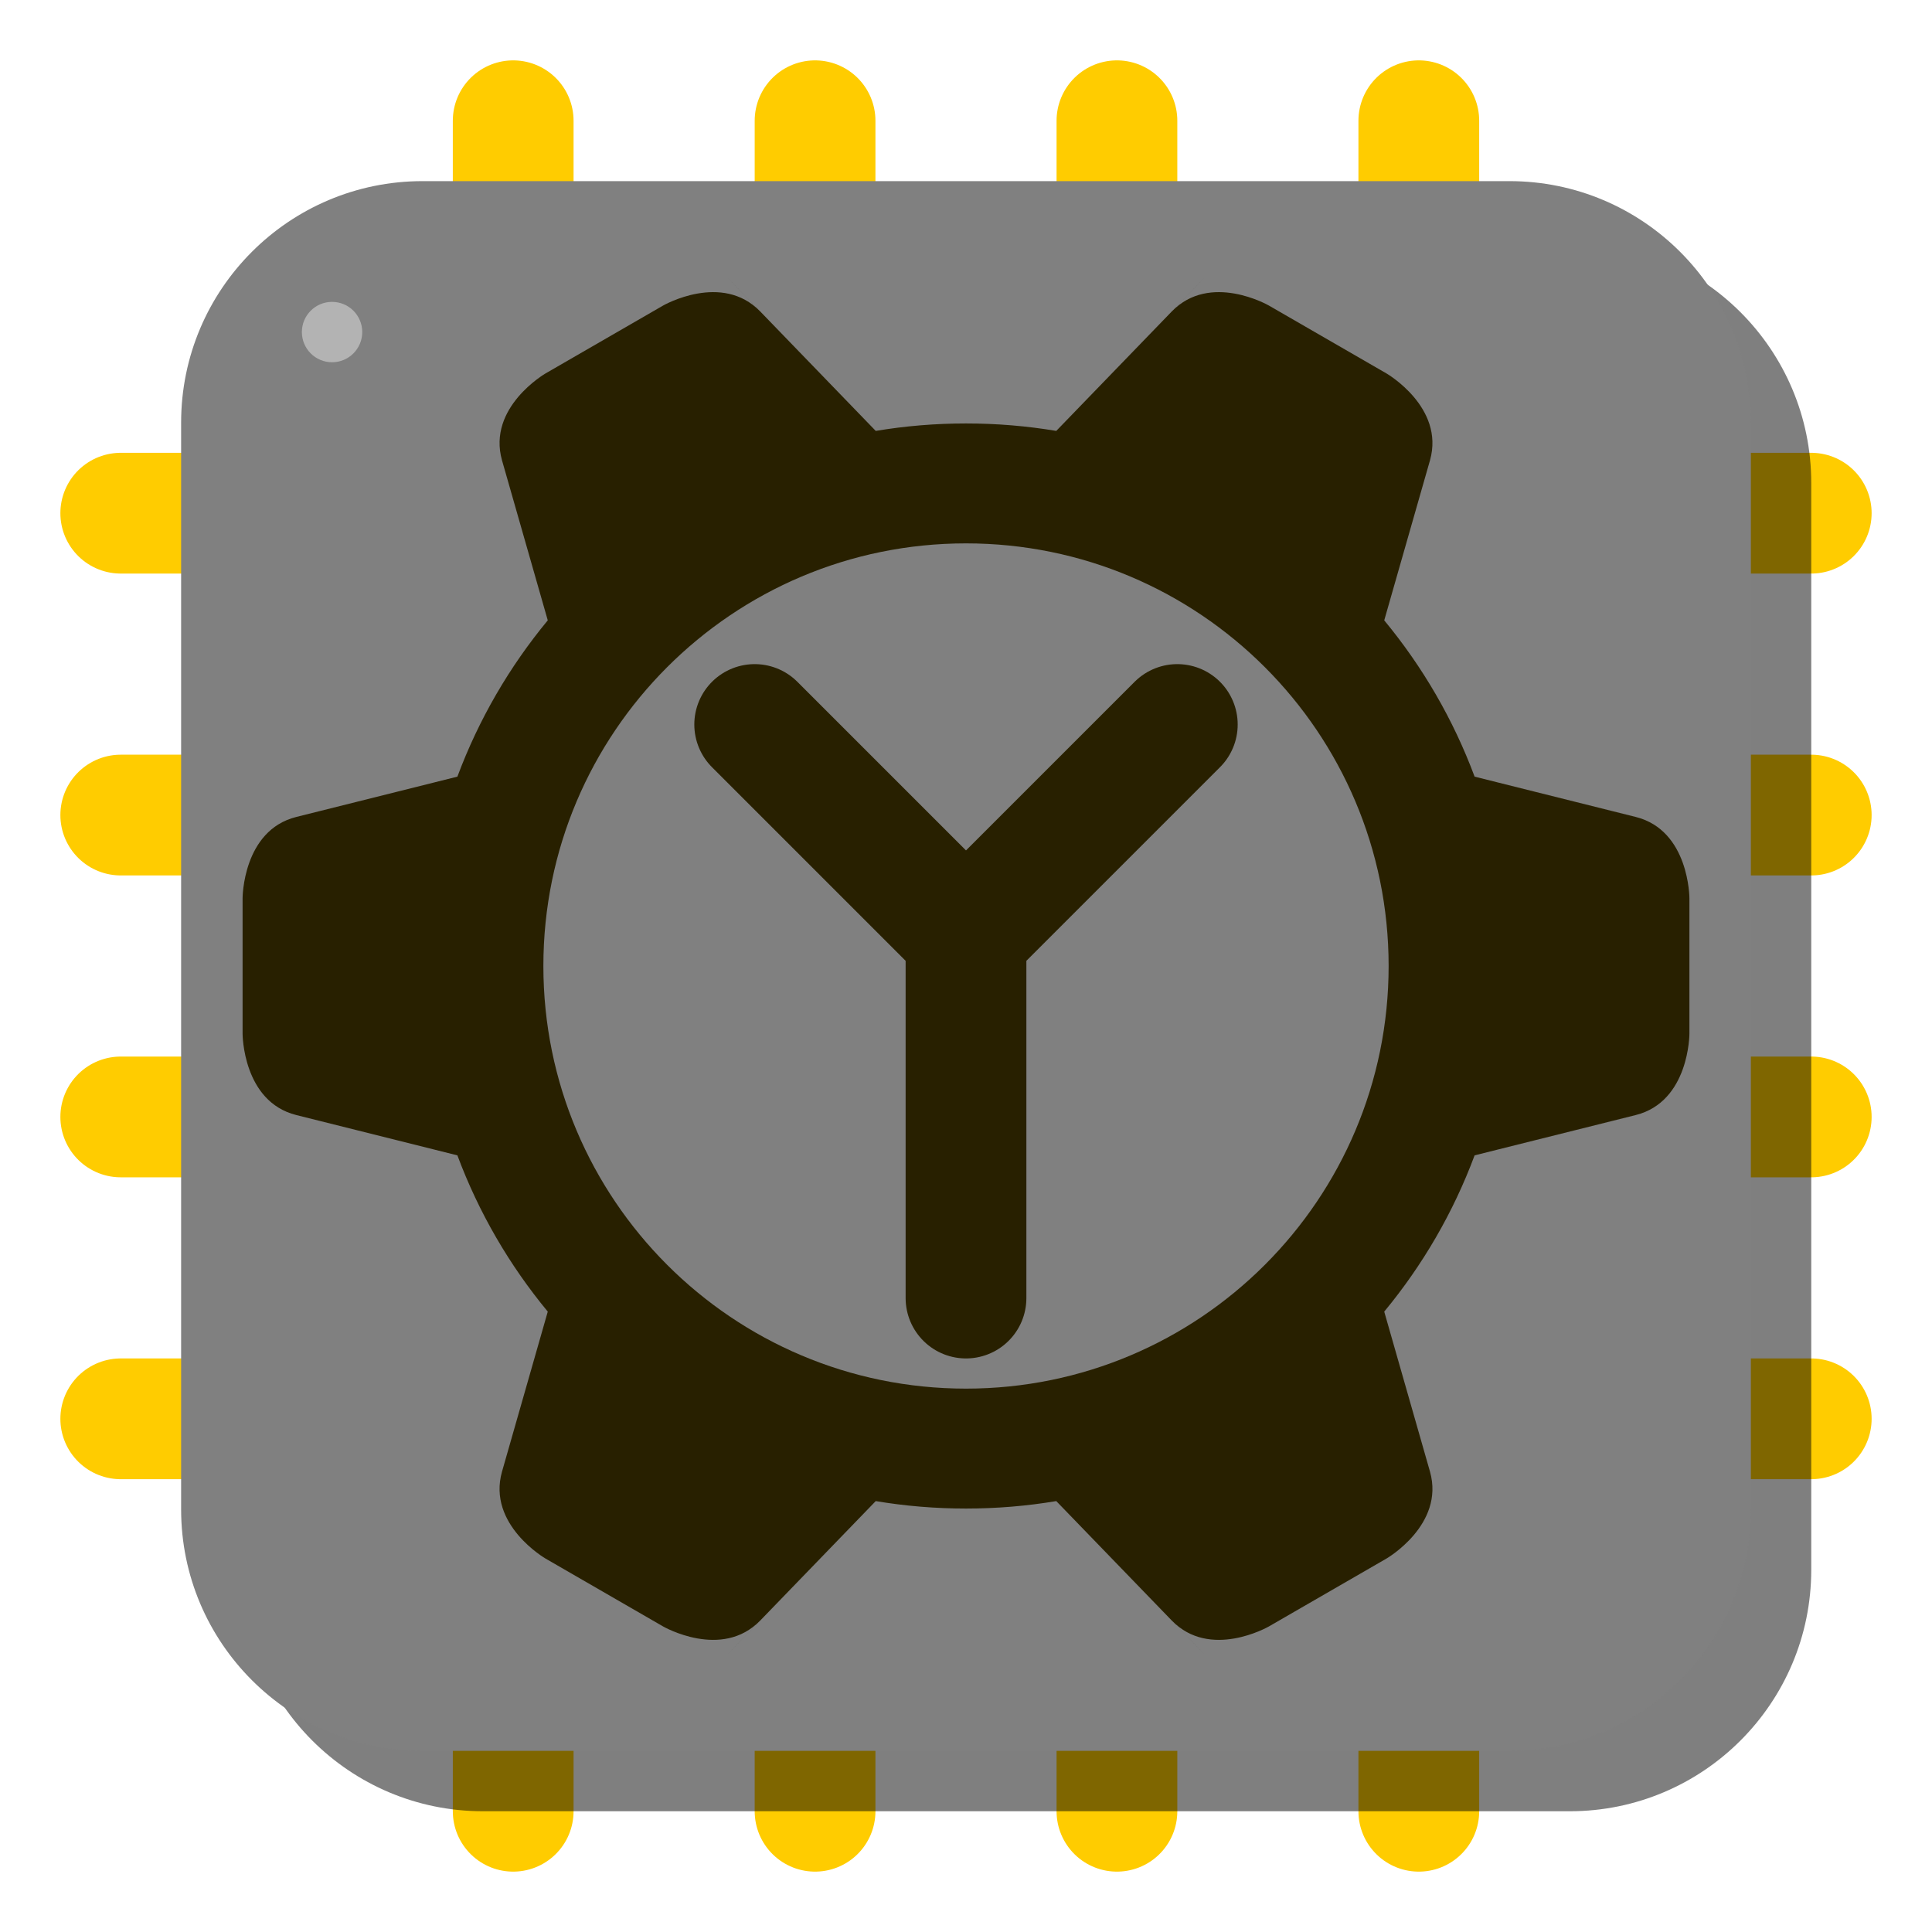
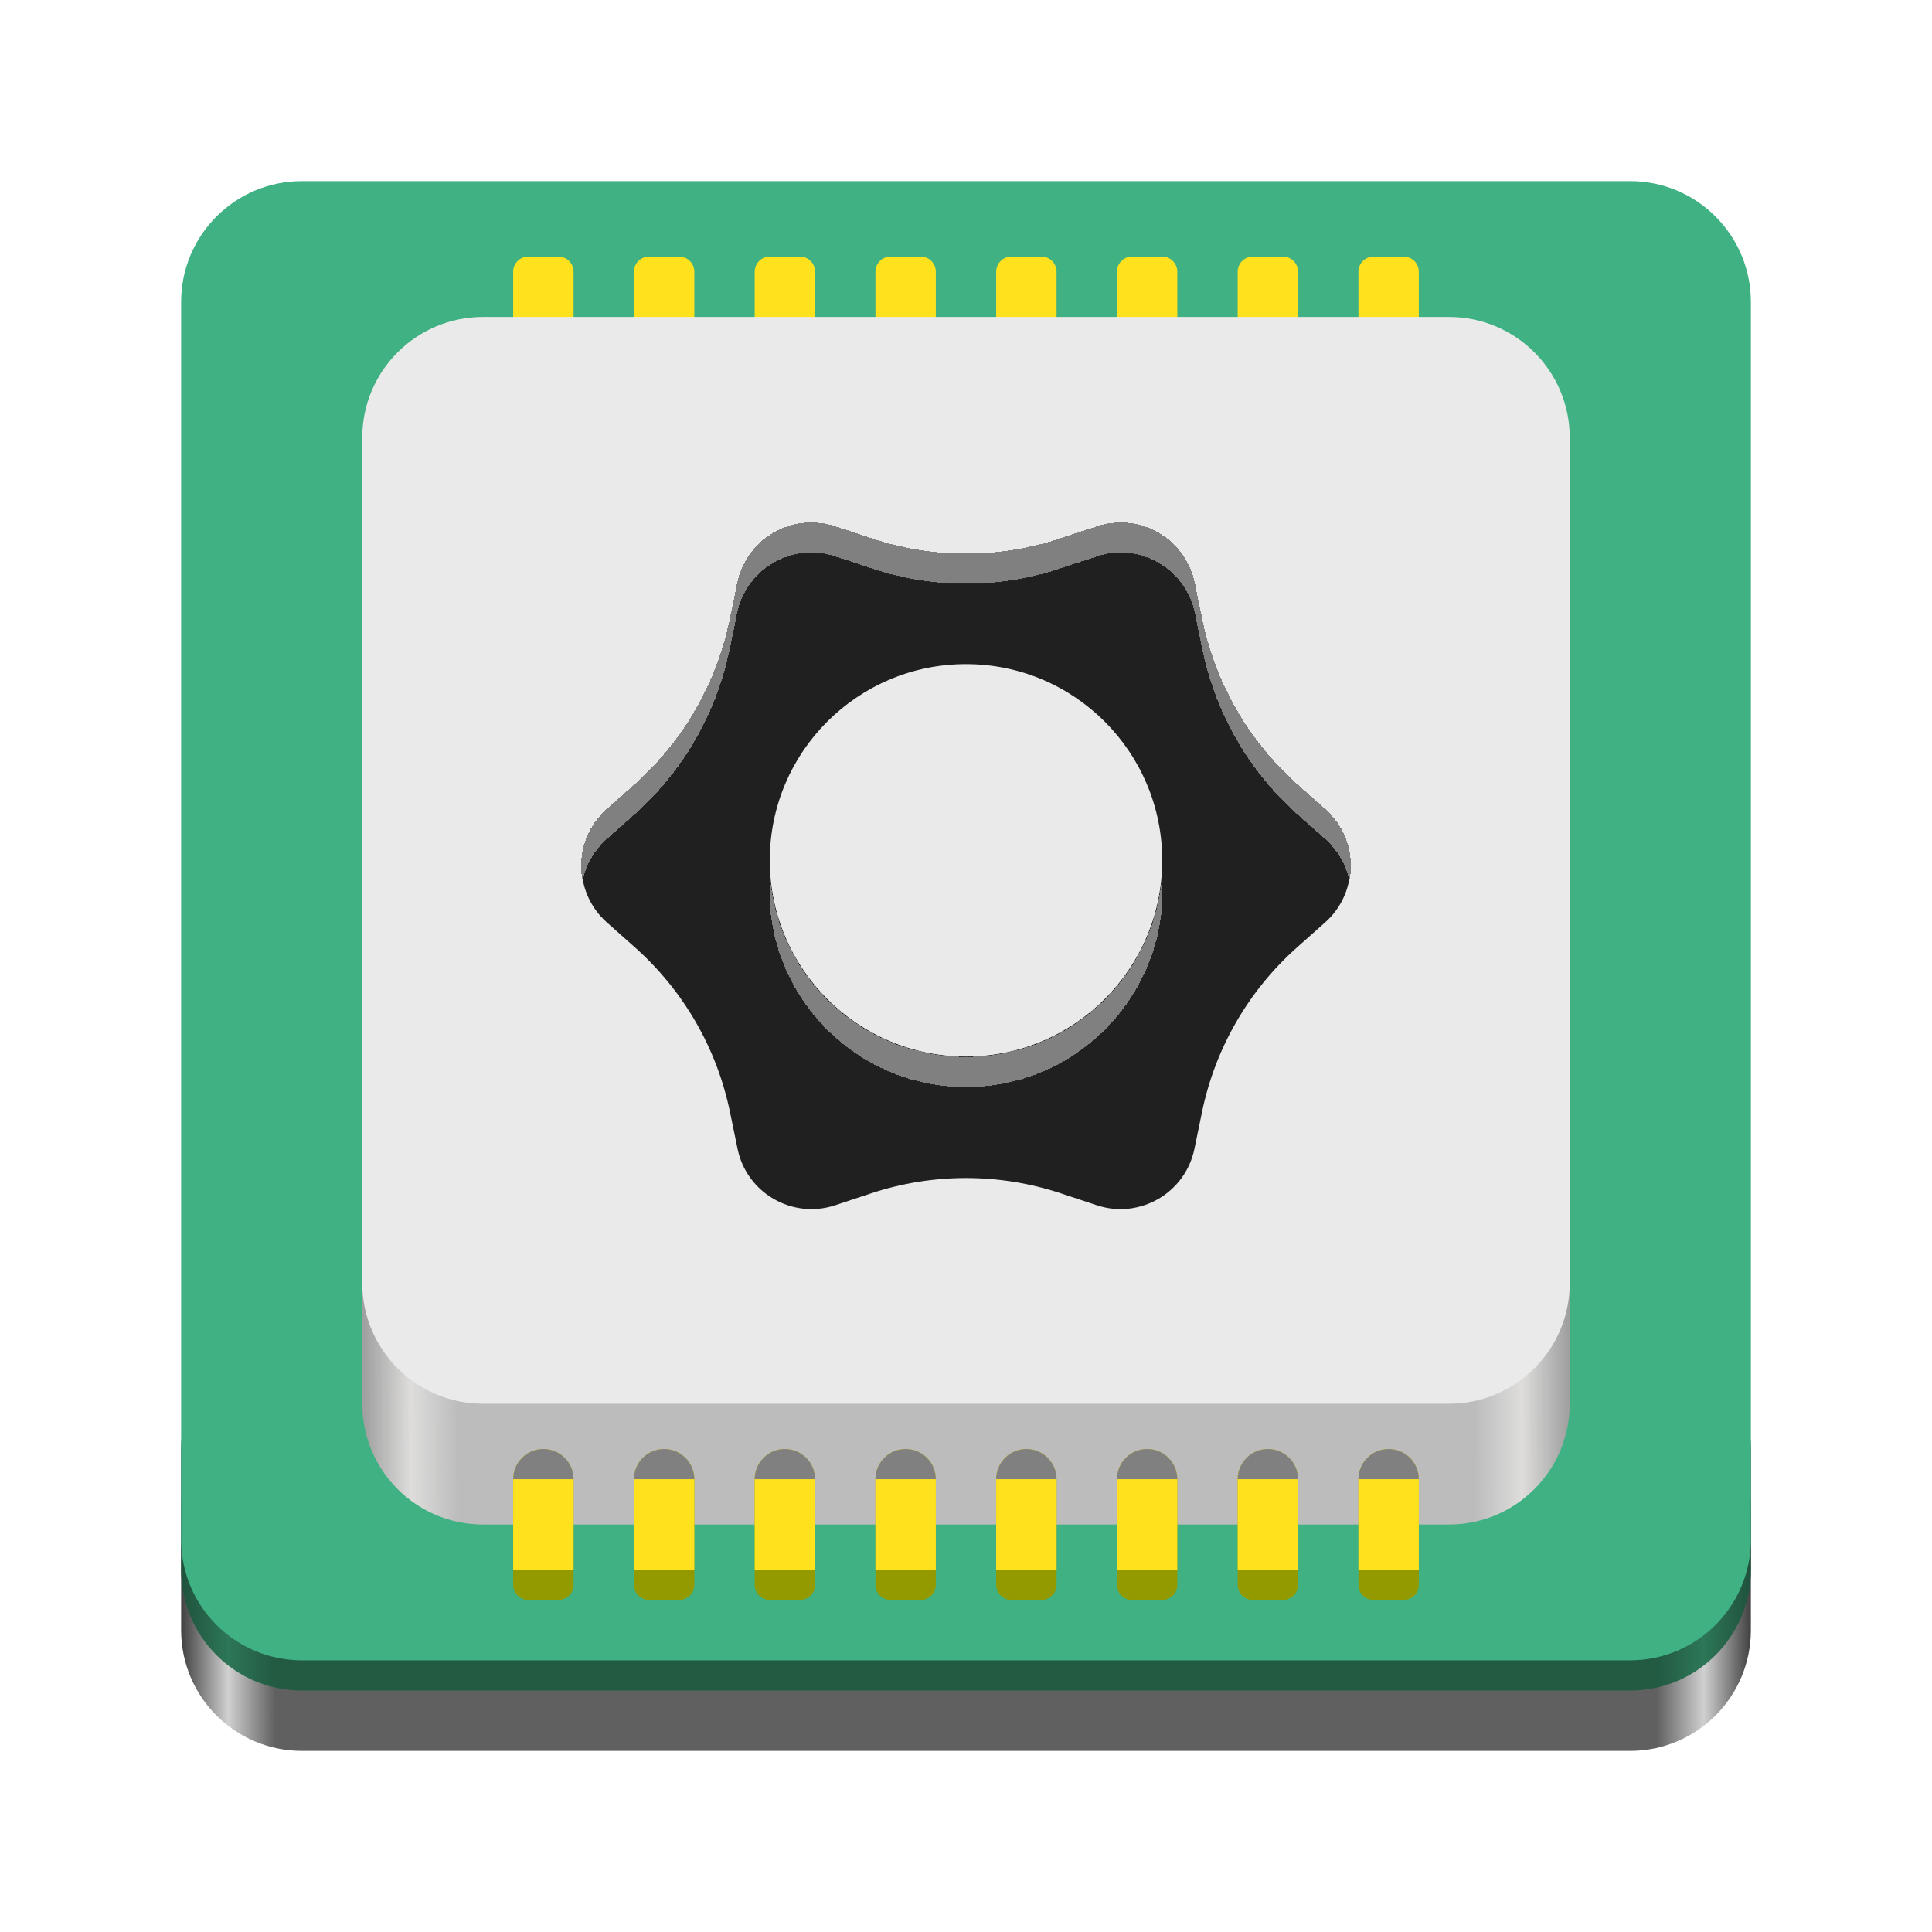
- <svg xmlns="http://www.w3.org/2000/svg" width="128" height="128" viewBox="0 0 128 128" version="1.1" id="svg1" xml:space="preserve">
-   <defs id="defs1" />
-   <g id="layer1">
-     <g id="icon">
-       <g id="chip" style="stroke-width:0;stroke-dasharray:none">
-         <path style="stroke-width:8;stroke-dasharray:none;fill:none;stroke:#ffcc00;stroke-linecap:round;paint-order:stroke fill markers" d="m 34,8 v 8" id="pin1" />
-         <path style="stroke-width:8;stroke-dasharray:none;fill:none;stroke:#ffcc00;stroke-linecap:round;paint-order:stroke fill markers" d="M 54,8 V 16" id="pin2" />
-         <path style="stroke-width:8;stroke-dasharray:none;fill:none;stroke:#ffcc00;stroke-linecap:round;paint-order:stroke fill markers" d="M 74,8 V 16" id="pin3" />
-         <path style="stroke-width:8;stroke-dasharray:none;fill:none;stroke:#ffcc00;stroke-linecap:round;paint-order:stroke fill markers" d="m 94,8 v 8" id="pin4" />
-         <path style="stroke-width:8;stroke-dasharray:none;fill:none;stroke:#ffcc00;stroke-linecap:round;paint-order:stroke fill markers" d="m 120,34 h -8" id="pin5" />
-         <path style="stroke-width:8;stroke-dasharray:none;fill:none;stroke:#ffcc00;stroke-linecap:round;paint-order:stroke fill markers" d="m 120,54 h -8" id="pin6" />
-         <path style="stroke-width:8;stroke-dasharray:none;fill:none;stroke:#ffcc00;stroke-linecap:round;paint-order:stroke fill markers" d="m 120,74 h -8" id="pin7" />
-         <path style="stroke-width:8;stroke-dasharray:none;fill:none;stroke:#ffcc00;stroke-linecap:round;paint-order:stroke fill markers" d="m 120,94 h -8" id="pin8" />
-         <path style="stroke-width:8;stroke-dasharray:none;fill:none;stroke:#ffcc00;stroke-linecap:round;paint-order:stroke fill markers" d="m 94,112 v 8" id="pin9" />
-         <path style="stroke-width:8;stroke-dasharray:none;fill:none;stroke:#ffcc00;stroke-linecap:round;paint-order:stroke fill markers" d="m 74,112 v 8" id="pin10" />
-         <path style="stroke-width:8;stroke-dasharray:none;fill:none;stroke:#ffcc00;stroke-linecap:round;paint-order:stroke fill markers" d="m 54,112 v 8" id="pin11" />
-         <path style="stroke-width:8;stroke-dasharray:none;fill:none;stroke:#ffcc00;stroke-linecap:round;paint-order:stroke fill markers" d="m 34,112 v 8" id="pin12" />
-         <path style="stroke-width:8;stroke-dasharray:none;fill:none;stroke:#ffcc00;stroke-linecap:round;paint-order:stroke fill markers" d="M 16,94 H 8" id="pin13" />
-         <path style="stroke-width:8;stroke-dasharray:none;fill:none;stroke:#ffcc00;stroke-linecap:round;paint-order:stroke fill markers" d="M 16,74 H 8" id="pin14" />
-         <path style="stroke-width:8;stroke-dasharray:none;fill:none;stroke:#ffcc00;stroke-linecap:round;paint-order:stroke fill markers" d="M 16,54 H 8" id="pin15" />
-         <path style="stroke-width:8;stroke-dasharray:none;fill:none;stroke:#ffcc00;stroke-linecap:round;paint-order:stroke fill markers" d="M 16,34 H 8" id="pin16" />
-         <rect style="fill:#000000;stroke-width:0;stroke-dasharray:none;fill-opacity:0.5" id="shadow" width="104" height="104" x="16" y="16" rx="16" ry="16" />
-         <rect style="fill:#808080;stroke-width:0;stroke-dasharray:none" id="package" width="104" height="104" x="12" y="12" rx="16" ry="16" />
-         <circle style="fill:#b3b3b3;fill-opacity:1;stroke:none;stroke-width:8;stroke-linecap:round;stroke-dasharray:none;paint-order:stroke fill markers" id="dot" cx="22" cy="22" r="2" />
-       </g>
-       <path id="cog" style="display:inline;fill:#282000;fill-opacity:1;stroke:none;stroke-width:8;stroke-dasharray:none;paint-order:stroke fill markers" d="M 47.818 18 L 50.361 20.631 C 47.83 18.025 43.99 20.211 43.932 20.244 L 43.928 20.246 L 36.145 24.74 C 36.106 24.762 32.282 26.993 33.256 30.486 L 33.258 30.498 L 33.264 30.514 L 36.291 41.1 C 33.755 44.165 31.717 47.658 30.303 51.455 L 19.623 54.127 C 16.073 55.021 16.072 59.508 16.072 59.508 L 16.072 68.492 C 16.072 68.492 16.073 72.985 19.631 73.875 L 30.303 76.545 C 31.717 80.341 33.755 83.833 36.291 86.898 L 33.264 97.484 L 33.258 97.502 C 33.258 97.503 33.258 97.503 33.258 97.504 C 32.269 101.021 36.145 103.26 36.145 103.26 L 43.928 107.754 C 43.928 107.754 43.932 107.756 43.932 107.756 C 43.953 107.768 47.82 109.989 50.363 107.367 L 47.818 110 L 50.367 107.365 L 58.02 99.451 C 59.965 99.777 61.962 99.945 64 99.945 C 66.038 99.945 68.035 99.777 69.98 99.451 L 77.631 107.363 L 77.633 107.365 L 80.182 110 L 77.637 107.367 C 80.16 109.968 83.986 107.803 84.068 107.756 L 91.855 103.26 C 91.855 103.26 95.731 101.021 94.742 97.504 L 94.742 97.502 L 94.736 97.484 L 91.709 86.898 C 94.245 83.833 96.283 80.341 97.697 76.545 L 108.371 73.875 C 111.929 72.985 111.928 68.492 111.928 68.492 L 111.928 59.508 C 111.928 59.508 111.929 55.015 108.371 54.125 L 97.697 51.455 C 96.283 47.658 94.245 44.165 91.709 41.1 L 94.736 30.514 L 94.742 30.498 L 94.744 30.486 C 95.721 26.984 91.875 24.752 91.855 24.74 L 84.072 20.246 C 84.072 20.246 84.069 20.244 84.068 20.244 C 84.014 20.213 80.171 18.024 77.639 20.631 L 80.182 18 L 77.631 20.637 L 69.98 28.549 C 68.035 28.223 66.038 28.055 64 28.055 C 61.962 28.055 59.965 28.223 58.02 28.549 L 50.369 20.637 L 47.818 18 z M 64 36 A 28 28 0 0 1 92 64 A 28 28 0 0 1 64 92 A 28 28 0 0 1 36 64 A 28 28 0 0 1 64 36 z " />
-       <path id="Y" style="fill:none;stroke:#282000;stroke-width:8;stroke-linecap:round;stroke-dasharray:none" d="M 64,62 50,48 m 14,38 4e-6,-24 m -4e-6,0 14,-14 m -14,38 -4e-6,-24" />
-     </g>
+ <svg xmlns="http://www.w3.org/2000/svg" width="128" height="128" viewBox="0 0 128 128" fill="none">
+   <rect x="12" y="92" width="104" height="24" rx="8" fill="url(#paint0_linear_293_18)" />
+   <rect x="12" y="88" width="104" height="24" rx="8" fill="#328361" />
+   <rect x="12" y="88" width="104" height="24" rx="8" fill="url(#paint1_linear_293_18)" fill-opacity="0.5" style="mix-blend-mode:multiply" />
+   <path d="M108 12H20C15.582 12 12 15.582 12 20V24V33V102C12 106.418 15.582 110 20 110H108C112.418 110 116 106.418 116 102V20C116 15.582 112.418 12 108 12Z" fill="#3FB182" />
+   <path d="M34 25H38V18C38 17.448 37.552 17 37 17H35C34.448 17 34 17.448 34 18V25Z" fill="#FFE11D" />
+   <path d="M42 25H46V18C46 17.448 45.552 17 45 17H43C42.448 17 42 17.448 42 18V25Z" fill="#FFE11D" />
+   <path d="M50 25H54V18C54 17.448 53.552 17 53 17H51C50.448 17 50 17.448 50 18V25Z" fill="#FFE11D" />
+   <path d="M58 25H62V18C62 17.448 61.552 17 61 17H59C58.448 17 58 17.448 58 18V25Z" fill="#FFE11D" />
+   <path d="M66 25H70V18C70 17.448 69.552 17 69 17H67C66.448 17 66 17.448 66 18V25Z" fill="#FFE11D" />
+   <path d="M74 25H78V18C78 17.448 77.552 17 77 17H75C74.448 17 74 17.448 74 18V25Z" fill="#FFE11D" />
+   <path d="M82 25H86V18C86 17.448 85.552 17 85 17H83C82.448 17 82 17.448 82 18V25Z" fill="#FFE11D" />
+   <path d="M90 25H94V18C94 17.448 93.552 17 93 17H91C90.448 17 90 17.448 90 18V25Z" fill="#FFE11D" />
+   <rect x="24" y="27" width="80" height="74" rx="8" fill="url(#paint2_linear_293_18)" />
+   <rect x="24" y="27" width="80" height="74" rx="8" fill="black" fill-opacity="0.1" />
+   <rect x="24" y="21" width="80" height="72" rx="8" fill="#EAEAEA" />
+   <path d="M34 98C34 96.895 34.895 96 36 96C37.105 96 38 96.895 38 98V105C38 105.552 37.552 106 37 106H35C34.448 106 34 105.552 34 105V98Z" fill="#939A00" />
+   <path d="M42 98C42 96.895 42.895 96 44 96C45.105 96 46 96.895 46 98V105C46 105.552 45.552 106 45 106H43C42.448 106 42 105.552 42 105V98Z" fill="#939A00" />
+   <path d="M50 98C50 96.895 50.895 96 52 96C53.105 96 54 96.895 54 98V105C54 105.552 53.552 106 53 106H51C50.448 106 50 105.552 50 105V98Z" fill="#939A00" />
+   <path d="M58 98C58 96.895 58.895 96 60 96C61.105 96 62 96.895 62 98V105C62 105.552 61.552 106 61 106H59C58.448 106 58 105.552 58 105V98Z" fill="#939A00" />
+   <path d="M66 98C66 96.895 66.895 96 68 96C69.105 96 70 96.895 70 98V105C70 105.552 69.552 106 69 106H67C66.448 106 66 105.552 66 105V98Z" fill="#939A00" />
+   <path d="M74 98C74 96.895 74.895 96 76 96C77.105 96 78 96.895 78 98V105C78 105.552 77.552 106 77 106H75C74.448 106 74 105.552 74 105V98Z" fill="#939A00" />
+   <path d="M82 98C82 96.895 82.895 96 84 96C85.105 96 86 96.895 86 98V105C86 105.552 85.552 106 85 106H83C82.448 106 82 105.552 82 105V98Z" fill="#939A00" />
+   <path d="M90 98C90 96.895 90.895 96 92 96C93.105 96 94 96.895 94 98V105C94 105.552 93.552 106 93 106H91C90.448 106 90 105.552 90 105V98Z" fill="#939A00" />
+   <path d="M34 98C34 96.895 34.895 96 36 96C37.105 96 38 96.895 38 98V104H34V98Z" fill="#FFE11D" />
+   <path d="M42 98C42 96.895 42.895 96 44 96C45.105 96 46 96.895 46 98V104H42V98Z" fill="#FFE11D" />
+   <path d="M50 98C50 96.895 50.895 96 52 96C53.105 96 54 96.895 54 98V104H50V98Z" fill="#FFE11D" />
+   <path d="M58 98C58 96.895 58.895 96 60 96C61.105 96 62 96.895 62 98V104H58V98Z" fill="#FFE11D" />
+   <path d="M66 98C66 96.895 66.895 96 68 96C69.105 96 70 96.895 70 98V104H66V98Z" fill="#FFE11D" />
+   <path d="M74 98C74 96.895 74.895 96 76 96C77.105 96 78 96.895 78 98V104H74V98Z" fill="#FFE11D" />
+   <path d="M82 98C82 96.895 82.895 96 84 96C85.105 96 86 96.895 86 98V104H82V98Z" fill="#FFE11D" />
+   <path d="M90 98C90 96.895 90.895 96 92 96C93.105 96 94 96.895 94 98V104H90V98Z" fill="#FFE11D" />
+   <path d="M34 98C34 96.895 34.895 96 36 96C37.105 96 38 96.895 38 98H34Z" fill="#808080" />
+   <path d="M42 98C42 96.895 42.895 96 44 96C45.105 96 46 96.895 46 98H42Z" fill="#808080" />
+   <path d="M50 98C50 96.895 50.895 96 52 96C53.105 96 54 96.895 54 98H50Z" fill="#808080" />
+   <path d="M58 98C58 96.895 58.895 96 60 96C61.105 96 62 96.895 62 98H58Z" fill="#808080" />
+   <path d="M66 98C66 96.895 66.895 96 68 96C69.105 96 70 96.895 70 98H66Z" fill="#808080" />
+   <path d="M74 98C74 96.895 74.895 96 76 96C77.105 96 78 96.895 78 98H74Z" fill="#808080" />
+   <path d="M82 98C82 96.895 82.895 96 84 96C85.105 96 86 96.895 86 98H82Z" fill="#808080" />
+   <path d="M90 98C90 96.895 90.895 96 92 96C93.105 96 94 96.895 94 98H90Z" fill="#808080" />
+   <g filter="url(#filter0_i_293_18)">
+     <path d="M48.866 38.634C49.469 35.702 52.497 33.954 55.339 34.897L57.697 35.68C61.789 37.039 66.211 37.039 70.303 35.68L72.661 34.897C75.503 33.954 78.531 35.702 79.134 38.634L79.635 41.068C80.504 45.291 82.715 49.121 85.938 51.985L87.795 53.636C90.033 55.625 90.033 59.121 87.795 61.11L85.938 62.761C82.715 65.626 80.504 69.455 79.635 73.678L79.134 76.112C78.531 79.044 75.503 80.793 72.661 79.849L70.303 79.066C66.211 77.707 61.789 77.707 57.697 79.066L55.339 79.849C52.497 80.793 49.469 79.044 48.866 76.112L48.365 73.678C47.495 69.455 45.285 65.626 42.062 62.761L40.205 61.11C37.967 59.121 37.967 55.625 40.205 53.636L42.062 51.985C45.285 49.121 47.495 45.291 48.365 41.068L48.866 38.634Z" fill="#D9D9D9" />
+     <path d="M48.866 38.634C49.469 35.702 52.497 33.954 55.339 34.897L57.697 35.68C61.789 37.039 66.211 37.039 70.303 35.68L72.661 34.897C75.503 33.954 78.531 35.702 79.134 38.634L79.635 41.068C80.504 45.291 82.715 49.121 85.938 51.985L87.795 53.636C90.033 55.625 90.033 59.121 87.795 61.11L85.938 62.761C82.715 65.626 80.504 69.455 79.635 73.678L79.134 76.112C78.531 79.044 75.503 80.793 72.661 79.849L70.303 79.066C66.211 77.707 61.789 77.707 57.697 79.066L55.339 79.849C52.497 80.793 49.469 79.044 48.866 76.112L48.365 73.678C47.495 69.455 45.285 65.626 42.062 62.761L40.205 61.11C37.967 59.121 37.967 55.625 40.205 53.636L42.062 51.985C45.285 49.121 47.495 45.291 48.365 41.068L48.866 38.634Z" fill="#202020" />
  </g>
+   <g filter="url(#filter1_d_293_18)">
+     <path d="M64 70C56.822 70 51 64.176 51 57C51 49.819 56.822 44 64 44C71.178 44 77 49.824 77 57C77 64.176 71.178 70 64 70Z" fill="#EAEAEA" />
+   </g>
+   <defs>
+     <filter id="filter0_i_293_18" x="38.526" y="34.64" width="50.947" height="45.465" filterUnits="userSpaceOnUse" color-interpolation-filters="sRGB">
+       <feFlood flood-opacity="0" result="BackgroundImageFix" />
+       <feBlend mode="normal" in="SourceGraphic" in2="BackgroundImageFix" result="shape" />
+       <feColorMatrix in="SourceAlpha" type="matrix" values="0 0 0 0 0 0 0 0 0 0 0 0 0 0 0 0 0 0 127 0" result="hardAlpha" />
+       <feOffset dy="2" />
+       <feComposite in2="hardAlpha" operator="arithmetic" k2="-1" k3="1" />
+       <feColorMatrix type="matrix" values="0 0 0 0 0.502 0 0 0 0 0.502 0 0 0 0 0.502 0 0 0 1 0" />
+       <feBlend mode="normal" in2="shape" result="effect1_innerShadow_293_18" />
+     </filter>
+     <filter id="filter1_d_293_18" x="51" y="44" width="26" height="28" filterUnits="userSpaceOnUse" color-interpolation-filters="sRGB">
+       <feFlood flood-opacity="0" result="BackgroundImageFix" />
+       <feColorMatrix in="SourceAlpha" type="matrix" values="0 0 0 0 0 0 0 0 0 0 0 0 0 0 0 0 0 0 127 0" result="hardAlpha" />
+       <feOffset dy="2" />
+       <feComposite in2="hardAlpha" operator="out" />
+       <feColorMatrix type="matrix" values="0 0 0 0 0.502 0 0 0 0 0.502 0 0 0 0 0.502 0 0 0 1 0" />
+       <feBlend mode="normal" in2="BackgroundImageFix" result="effect1_dropShadow_293_18" />
+       <feBlend mode="normal" in="SourceGraphic" in2="effect1_dropShadow_293_18" result="shape" />
+     </filter>
+     <linearGradient id="paint0_linear_293_18" x1="116" y1="116" x2="12" y2="116" gradientUnits="userSpaceOnUse">
+       <stop stop-color="#404040" />
+       <stop offset="0.03" stop-color="#D0D0D0" />
+       <stop offset="0.06" stop-color="#606060" />
+       <stop offset="0.94" stop-color="#606060" />
+       <stop offset="0.97" stop-color="#D0D0D0" />
+       <stop offset="1" stop-color="#404040" />
+     </linearGradient>
+     <linearGradient id="paint1_linear_293_18" x1="116" y1="112" x2="12" y2="112" gradientUnits="userSpaceOnUse">
+       <stop stop-color="#404040" />
+       <stop offset="0.03" stop-color="#D0D0D0" />
+       <stop offset="0.06" stop-color="#606060" />
+       <stop offset="0.94" stop-color="#606060" />
+       <stop offset="0.97" stop-color="#D0D0D0" />
+       <stop offset="1" stop-color="#404040" />
+     </linearGradient>
+     <linearGradient id="paint2_linear_293_18" x1="24" y1="85.848" x2="103.999" y2="85.632" gradientUnits="userSpaceOnUse">
+       <stop stop-color="#AFAFAF" />
+       <stop offset="0.04" stop-color="#F6F5F4" />
+       <stop offset="0.08" stop-color="#D0D0D0" />
+       <stop offset="0.92" stop-color="#D0D0D0" />
+       <stop offset="0.96" stop-color="#F6F5F4" />
+       <stop offset="1" stop-color="#AFAFAF" />
+     </linearGradient>
+   </defs>
</svg>
